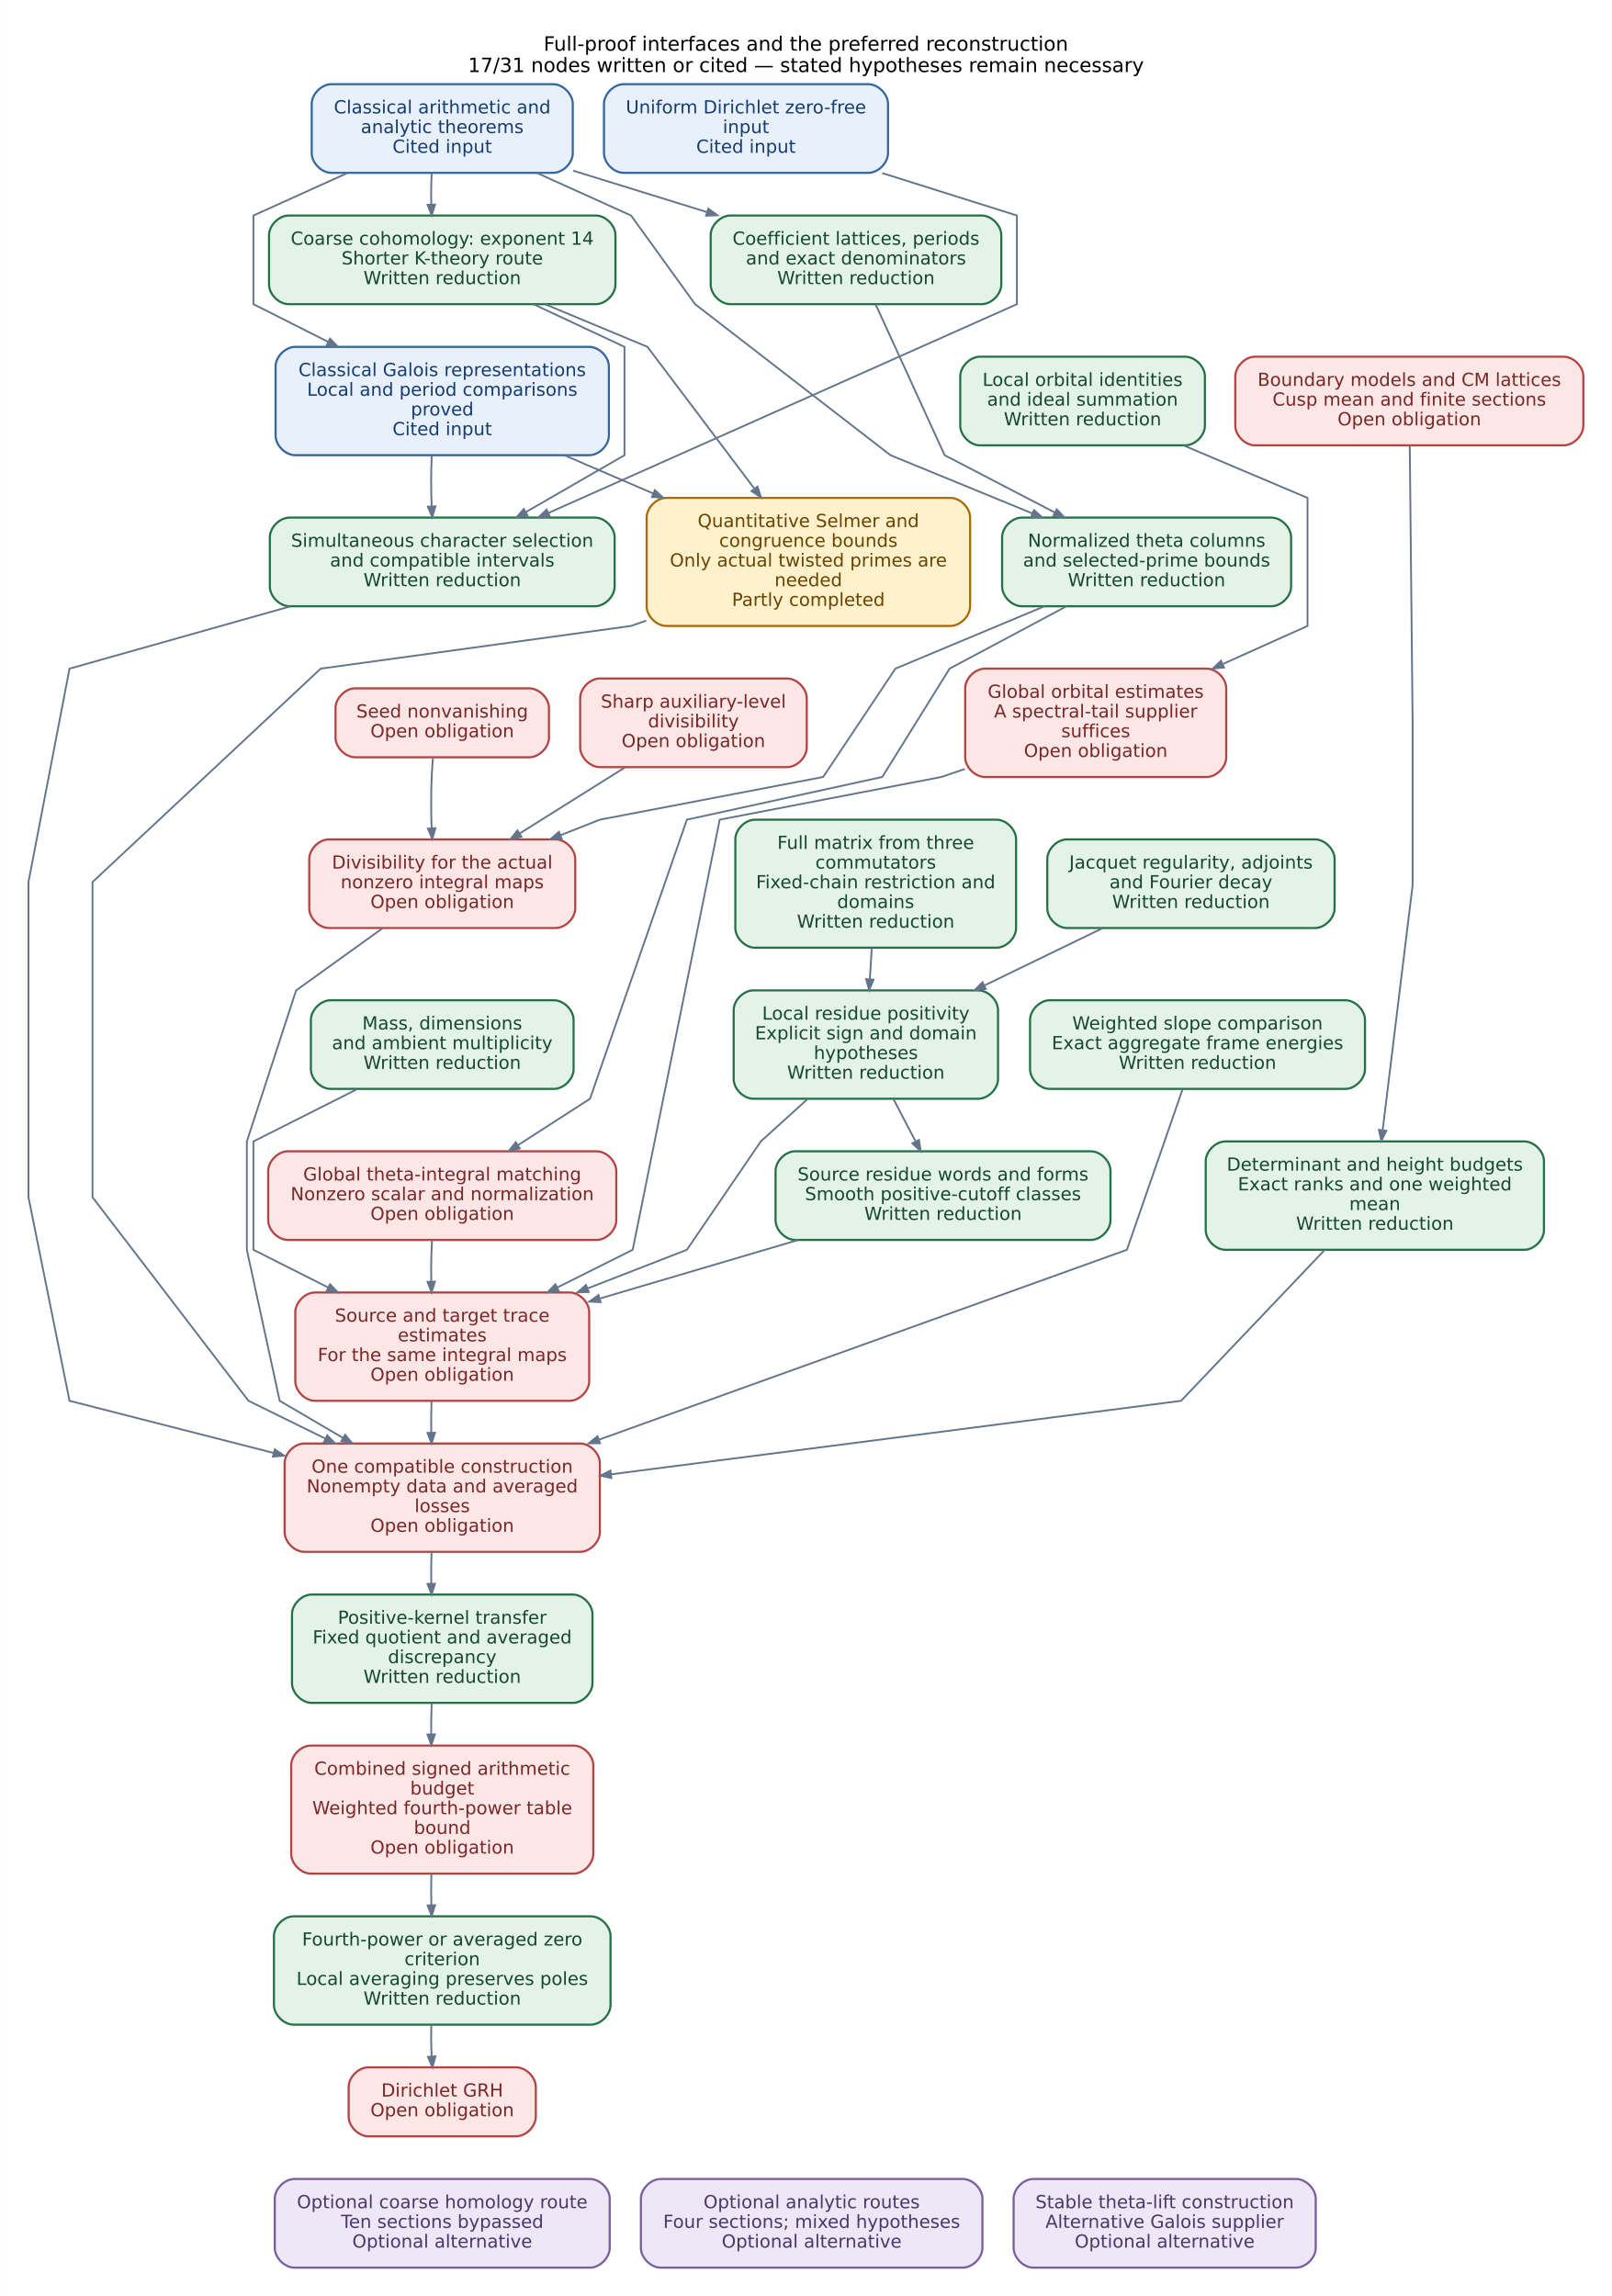
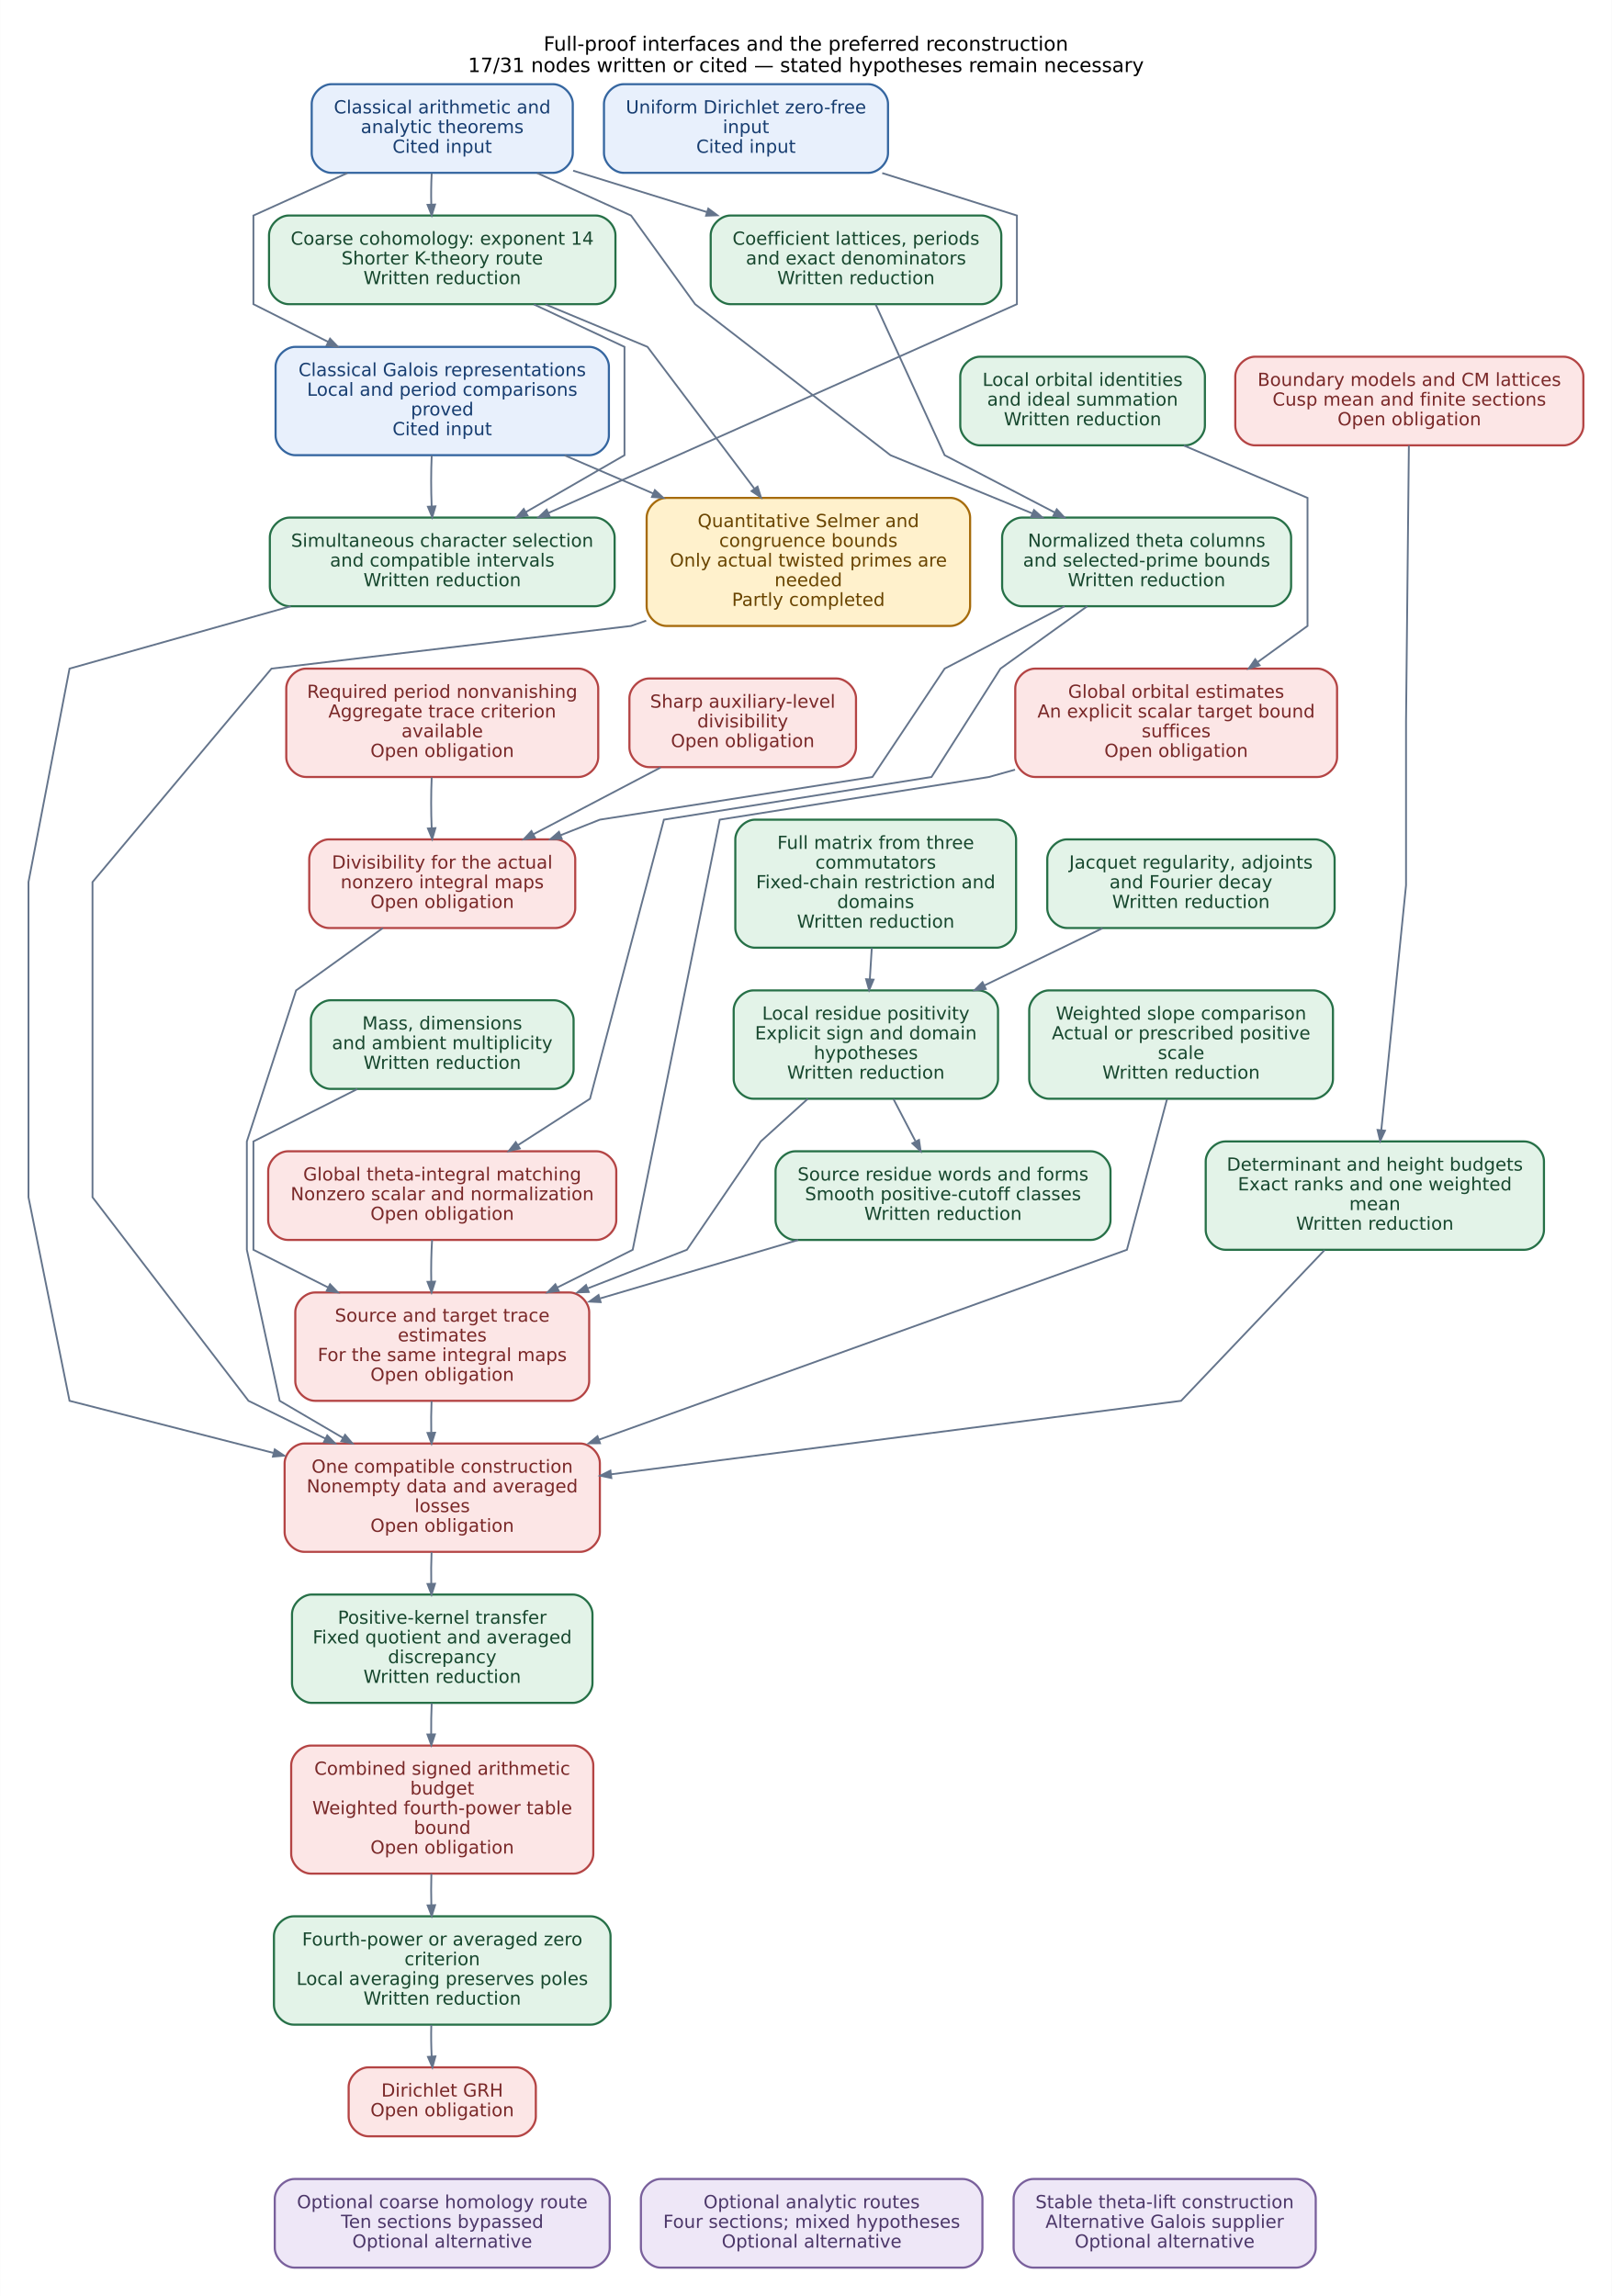
<svg xmlns="http://www.w3.org/2000/svg" width="982pt" height="1399pt" viewBox="0.00 0.00 981.56 1398.56">
  <g id="graph0" class="graph" transform="scale(1 1) rotate(0) translate(17.28 1381.28)">
    <polygon fill="white" stroke="transparent" points="-17.28,17.28 -17.28,-1381.28 964.28,-1381.28 964.28,17.28 -17.28,17.28" />
    <text text-anchor="middle" x="473.5" y="-1350.4" font-family="DejaVu Sans" font-size="12.00">Full-proof interfaces and the preferred reconstruction</text>
    <text text-anchor="middle" x="473.5" y="-1337.4" font-family="DejaVu Sans" font-size="12.00">17/31 nodes written or cited — stated hypotheses remain necessary</text>
    <g id="node1" class="node">
      <path fill="#e8f0fc" stroke="#3566a0" stroke-width="1.3" d="M511.5,-1330C511.5,-1330 362.5,-1330 362.5,-1330 356.5,-1330 350.5,-1324 350.5,-1318 350.5,-1318 350.5,-1288 350.5,-1288 350.5,-1282 356.5,-1276 362.5,-1276 362.5,-1276 511.5,-1276 511.5,-1276 517.5,-1276 523.5,-1282 523.5,-1288 523.5,-1288 523.5,-1318 523.5,-1318 523.5,-1324 517.5,-1330 511.5,-1330" />
      <text text-anchor="middle" x="437" y="-1312.2" font-family="DejaVu Sans" font-size="11.00" fill="#173d70">Uniform Dirichlet zero-free</text>
      <text text-anchor="middle" x="437" y="-1300.2" font-family="DejaVu Sans" font-size="11.00" fill="#173d70">input</text>
      <text text-anchor="middle" x="437" y="-1288.2" font-family="DejaVu Sans" font-size="11.00" fill="#173d70">Cited input</text>
    </g>
    <g id="node3" class="node">
      <path fill="#e3f3e8" stroke="#267047" stroke-width="1.3" d="M345,-1066C345,-1066 159,-1066 159,-1066 153,-1066 147,-1060 147,-1054 147,-1054 147,-1024 147,-1024 147,-1018 153,-1012 159,-1012 159,-1012 345,-1012 345,-1012 351,-1012 357,-1018 357,-1024 357,-1024 357,-1054 357,-1054 357,-1060 351,-1066 345,-1066" />
      <text text-anchor="middle" x="252" y="-1048.2" font-family="DejaVu Sans" font-size="11.00" fill="#17472e">Simultaneous character selection</text>
      <text text-anchor="middle" x="252" y="-1036.2" font-family="DejaVu Sans" font-size="11.00" fill="#17472e">and compatible intervals</text>
      <text text-anchor="middle" x="252" y="-1024.2" font-family="DejaVu Sans" font-size="11.00" fill="#17472e">Written reduction</text>
    </g>
    <g id="edge1" class="edge">
      <path fill="none" stroke="#64748b" stroke-width="1.1" d="M519.98,-1275.85C561.07,-1262.9 602,-1250 602,-1250 602,-1250 602,-1196 602,-1196 602,-1196 417.64,-1113.83 316.52,-1068.76" />
      <polygon fill="#64748b" stroke="#64748b" stroke-width="1.1" points="317.45,-1066.68 310.58,-1066.11 315.59,-1070.84 317.45,-1066.68" />
    </g>
    <g id="node2" class="node">
      <path fill="#e8f0fc" stroke="#3566a0" stroke-width="1.3" d="M319.5,-1330C319.5,-1330 184.5,-1330 184.5,-1330 178.5,-1330 172.5,-1324 172.5,-1318 172.5,-1318 172.5,-1288 172.5,-1288 172.5,-1282 178.5,-1276 184.5,-1276 184.5,-1276 319.5,-1276 319.5,-1276 325.5,-1276 331.5,-1282 331.5,-1288 331.5,-1288 331.5,-1318 331.5,-1318 331.5,-1324 325.5,-1330 319.5,-1330" />
      <text text-anchor="middle" x="252" y="-1312.2" font-family="DejaVu Sans" font-size="11.00" fill="#173d70">Classical arithmetic and</text>
      <text text-anchor="middle" x="252" y="-1300.2" font-family="DejaVu Sans" font-size="11.00" fill="#173d70">analytic theorems</text>
      <text text-anchor="middle" x="252" y="-1288.2" font-family="DejaVu Sans" font-size="11.00" fill="#173d70">Cited input</text>
    </g>
    <g id="node4" class="node">
      <path fill="#e3f3e8" stroke="#267047" stroke-width="1.3" d="M345.5,-1250C345.5,-1250 158.5,-1250 158.5,-1250 152.5,-1250 146.5,-1244 146.5,-1238 146.5,-1238 146.5,-1208 146.5,-1208 146.5,-1202 152.5,-1196 158.5,-1196 158.5,-1196 345.5,-1196 345.5,-1196 351.5,-1196 357.5,-1202 357.5,-1208 357.5,-1208 357.5,-1238 357.5,-1238 357.5,-1244 351.5,-1250 345.5,-1250" />
      <text text-anchor="middle" x="252" y="-1232.2" font-family="DejaVu Sans" font-size="11.00" fill="#17472e">Coarse cohomology: exponent 14</text>
      <text text-anchor="middle" x="252" y="-1220.2" font-family="DejaVu Sans" font-size="11.00" fill="#17472e">Shorter K-theory route</text>
      <text text-anchor="middle" x="252" y="-1208.2" font-family="DejaVu Sans" font-size="11.00" fill="#17472e">Written reduction</text>
    </g>
    <g id="edge2" class="edge">
      <path fill="none" stroke="#64748b" stroke-width="1.1" d="M245.57,-1275.59C245.25,-1269.56 245.17,-1263.07 245.33,-1256.8" />
      <polygon fill="#64748b" stroke="#64748b" stroke-width="1.1" points="247.61,-1256.7 245.59,-1250.12 243.06,-1256.52 247.61,-1256.7" />
    </g>
    <g id="node6" class="node">
      <path fill="#e3f3e8" stroke="#267047" stroke-width="1.3" d="M580.5,-1250C580.5,-1250 427.5,-1250 427.5,-1250 421.5,-1250 415.5,-1244 415.5,-1238 415.5,-1238 415.5,-1208 415.5,-1208 415.5,-1202 421.5,-1196 427.5,-1196 427.5,-1196 580.5,-1196 580.5,-1196 586.5,-1196 592.5,-1202 592.5,-1208 592.5,-1208 592.5,-1238 592.5,-1238 592.5,-1244 586.5,-1250 580.5,-1250" />
      <text text-anchor="middle" x="504" y="-1232.2" font-family="DejaVu Sans" font-size="11.00" fill="#17472e">Coefficient lattices, periods</text>
      <text text-anchor="middle" x="504" y="-1220.2" font-family="DejaVu Sans" font-size="11.00" fill="#17472e">and exact denominators</text>
      <text text-anchor="middle" x="504" y="-1208.2" font-family="DejaVu Sans" font-size="11.00" fill="#17472e">Written reduction</text>
    </g>
    <g id="edge5" class="edge">
      <path fill="none" stroke="#64748b" stroke-width="1.1" d="M331.73,-1277.32C357.63,-1269.3 386.56,-1260.35 413.2,-1252.1" />
      <polygon fill="#64748b" stroke="#64748b" stroke-width="1.1" points="414.03,-1254.23 419.56,-1250.14 412.68,-1249.88 414.03,-1254.23" />
    </g>
    <g id="node7" class="node">
      <path fill="#e3f3e8" stroke="#267047" stroke-width="1.3" d="M757,-1066C757,-1066 605,-1066 605,-1066 599,-1066 593,-1060 593,-1054 593,-1054 593,-1024 593,-1024 593,-1018 599,-1012 605,-1012 605,-1012 757,-1012 757,-1012 763,-1012 769,-1018 769,-1024 769,-1024 769,-1054 769,-1054 769,-1060 763,-1066 757,-1066" />
      <text text-anchor="middle" x="681" y="-1048.2" font-family="DejaVu Sans" font-size="11.00" fill="#17472e">Normalized theta columns</text>
      <text text-anchor="middle" x="681" y="-1036.2" font-family="DejaVu Sans" font-size="11.00" fill="#17472e">and selected-prime bounds</text>
      <text text-anchor="middle" x="681" y="-1024.2" font-family="DejaVu Sans" font-size="11.00" fill="#17472e">Written reduction</text>
    </g>
    <g id="edge6" class="edge">
      <path fill="none" stroke="#64748b" stroke-width="1.1" d="M309.84,-1275.85C338.47,-1262.9 367,-1250 367,-1250 367,-1250 406,-1196 406,-1196 406,-1196 525,-1104 525,-1104 525,-1104 569.84,-1085.6 611.44,-1068.54" />
      <polygon fill="#64748b" stroke="#64748b" stroke-width="1.1" points="612.4,-1070.6 617.55,-1066.03 610.67,-1066.39 612.4,-1070.6" />
    </g>
    <g id="node25" class="node">
      <path fill="#e8f0fc" stroke="#3566a0" stroke-width="1.3" d="M341.5,-1170C341.5,-1170 162.5,-1170 162.5,-1170 156.5,-1170 150.5,-1164 150.5,-1158 150.5,-1158 150.5,-1116 150.5,-1116 150.5,-1110 156.5,-1104 162.5,-1104 162.5,-1104 341.5,-1104 341.5,-1104 347.5,-1104 353.5,-1110 353.5,-1116 353.5,-1116 353.5,-1158 353.5,-1158 353.5,-1164 347.5,-1170 341.5,-1170" />
      <text text-anchor="middle" x="252" y="-1152.2" font-family="DejaVu Sans" font-size="11.00" fill="#173d70">Classical Galois representations</text>
      <text text-anchor="middle" x="252" y="-1140.2" font-family="DejaVu Sans" font-size="11.00" fill="#173d70">Local and period comparisons</text>
      <text text-anchor="middle" x="252" y="-1128.2" font-family="DejaVu Sans" font-size="11.00" fill="#173d70">proved</text>
      <text text-anchor="middle" x="252" y="-1116.2" font-family="DejaVu Sans" font-size="11.00" fill="#173d70">Cited input</text>
    </g>
    <g id="edge34" class="edge">
      <path fill="none" stroke="#64748b" stroke-width="1.1" d="M194.16,-1275.85C165.53,-1262.9 137,-1250 137,-1250 137,-1250 137,-1196 137,-1196 137,-1196 158.3,-1185.26 182.56,-1173.02" />
      <polygon fill="#64748b" stroke="#64748b" stroke-width="1.1" points="183.67,-1175.01 188.45,-1170.05 181.62,-1170.95 183.67,-1175.01" />
    </g>
    <g id="node5" class="node">
      <path fill="#fff1cc" stroke="#a66b0b" stroke-width="1.3" d="M561.5,-1078C561.5,-1078 388.5,-1078 388.5,-1078 382.5,-1078 376.5,-1072 376.5,-1066 376.5,-1066 376.5,-1012 376.5,-1012 376.5,-1006 382.5,-1000 388.5,-1000 388.5,-1000 561.5,-1000 561.5,-1000 567.5,-1000 573.5,-1006 573.5,-1012 573.5,-1012 573.5,-1066 573.5,-1066 573.5,-1072 567.5,-1078 561.5,-1078" />
      <text text-anchor="middle" x="475" y="-1060.2" font-family="DejaVu Sans" font-size="11.00" fill="#694400">Quantitative Selmer and</text>
      <text text-anchor="middle" x="475" y="-1048.2" font-family="DejaVu Sans" font-size="11.00" fill="#694400">congruence bounds</text>
      <text text-anchor="middle" x="475" y="-1036.2" font-family="DejaVu Sans" font-size="11.00" fill="#694400">Only actual twisted primes are</text>
      <text text-anchor="middle" x="475" y="-1024.2" font-family="DejaVu Sans" font-size="11.00" fill="#694400">needed</text>
      <text text-anchor="middle" x="475" y="-1012.2" font-family="DejaVu Sans" font-size="11.00" fill="#694400">Partly completed</text>
    </g>
    <g id="node8" class="node">
-       <path fill="#fce6e6" stroke="#b44444" stroke-width="1.3" d="M305,-962C305,-962 199,-962 199,-962 193,-962 187,-956 187,-950 187,-950 187,-932 187,-932 187,-926 193,-920 199,-920 199,-920 305,-920 305,-920 311,-920 317,-926 317,-932 317,-932 317,-950 317,-950 317,-956 311,-962 305,-962" />
-       <text text-anchor="middle" x="252" y="-944.2" font-family="DejaVu Sans" font-size="11.00" fill="#792828">Seed nonvanishing</text>
-       <text text-anchor="middle" x="252" y="-932.2" font-family="DejaVu Sans" font-size="11.00" fill="#792828">Open obligation</text>
+       <path fill="#fce6e6" stroke="#b44444" stroke-width="1.3" d="M335,-974C335,-974 169,-974 169,-974 163,-974 157,-968 157,-962 157,-962 157,-920 157,-920 157,-914 163,-908 169,-908 169,-908 335,-908 335,-908 341,-908 347,-914 347,-920 347,-920 347,-962 347,-962 347,-968 341,-974 335,-974" />
+       <text text-anchor="middle" x="252" y="-956.2" font-family="DejaVu Sans" font-size="11.00" fill="#792828">Required period nonvanishing</text>
+       <text text-anchor="middle" x="252" y="-944.2" font-family="DejaVu Sans" font-size="11.00" fill="#792828">Aggregate trace criterion</text>
+       <text text-anchor="middle" x="252" y="-932.2" font-family="DejaVu Sans" font-size="11.00" fill="#792828">available</text>
+       <text text-anchor="middle" x="252" y="-920.2" font-family="DejaVu Sans" font-size="11.00" fill="#792828">Open obligation</text>
    </g>
    <g id="node19" class="node">
      <path fill="#fce6e6" stroke="#b44444" stroke-width="1.3" d="M336,-502C336,-502 168,-502 168,-502 162,-502 156,-496 156,-490 156,-490 156,-448 156,-448 156,-442 162,-436 168,-436 168,-436 336,-436 336,-436 342,-436 348,-442 348,-448 348,-448 348,-490 348,-490 348,-496 342,-502 336,-502" />
      <text text-anchor="middle" x="252" y="-484.2" font-family="DejaVu Sans" font-size="11.00" fill="#792828">One compatible construction</text>
      <text text-anchor="middle" x="252" y="-472.2" font-family="DejaVu Sans" font-size="11.00" fill="#792828">Nonempty data and averaged</text>
      <text text-anchor="middle" x="252" y="-460.2" font-family="DejaVu Sans" font-size="11.00" fill="#792828">losses</text>
      <text text-anchor="middle" x="252" y="-448.2" font-family="DejaVu Sans" font-size="11.00" fill="#792828">Open obligation</text>
    </g>
    <g id="edge17" class="edge">
      <path fill="none" stroke="#64748b" stroke-width="1.1" d="M159.67,-1011.97C96.82,-994.25 25,-974 25,-974 25,-974 0,-844 0,-844 0,-844 0,-844 0,-652 0,-652 25,-528 25,-528 25,-528 89.11,-511.62 149.18,-496.27" />
      <polygon fill="#64748b" stroke="#64748b" stroke-width="1.1" points="150,-498.41 155.73,-494.6 148.87,-494 150,-498.41" />
    </g>
    <g id="edge3" class="edge">
      <path fill="none" stroke="#64748b" stroke-width="1.1" d="M307.83,-1195.85C335.47,-1182.9 363,-1170 363,-1170 363,-1170 363,-1104 363,-1104 363,-1104 332.13,-1086.2 302.95,-1069.38" />
      <polygon fill="#64748b" stroke="#64748b" stroke-width="1.1" points="303.92,-1067.31 297.15,-1066.03 301.64,-1071.25 303.92,-1067.31" />
    </g>
    <g id="edge4" class="edge">
      <path fill="none" stroke="#64748b" stroke-width="1.1" d="M314.87,-1195.85C345.99,-1182.9 377,-1170 377,-1170 377,-1170 413.54,-1121.53 441.99,-1083.79" />
      <polygon fill="#64748b" stroke="#64748b" stroke-width="1.1" points="444.03,-1084.86 446.13,-1078.3 440.4,-1082.12 444.03,-1084.86" />
    </g>
    <g id="edge18" class="edge">
-       <path fill="none" stroke="#64748b" stroke-width="1.1" d="M376.21,-1003.24C370.49,-1001.23 367,-1000 367,-1000 367,-1000 178,-974 178,-974 178,-974 39,-844 39,-844 39,-844 39,-844 39,-652 39,-652 134,-528 134,-528 134,-528 155.85,-517.26 180.75,-505.02" />
+       <path fill="none" stroke="#64748b" stroke-width="1.1" d="M376.21,-1003.24C370.49,-1001.23 367,-1000 367,-1000 367,-1000 148,-974 148,-974 148,-974 39,-844 39,-844 39,-844 39,-844 39,-652 39,-652 134,-528 134,-528 134,-528 155.85,-517.26 180.75,-505.02" />
      <polygon fill="#64748b" stroke="#64748b" stroke-width="1.1" points="181.96,-506.96 186.79,-502.05 179.95,-502.88 181.96,-506.96" />
    </g>
    <g id="edge7" class="edge">
      <path fill="none" stroke="#64748b" stroke-width="1.1" d="M515.98,-1195.81C531.89,-1161.05 558,-1104 558,-1104 558,-1104 592.49,-1086.05 624.94,-1069.17" />
      <polygon fill="#64748b" stroke="#64748b" stroke-width="1.1" points="626.26,-1071.05 630.97,-1066.03 624.15,-1067.01 626.26,-1071.05" />
    </g>
    <g id="node10" class="node">
      <path fill="#fce6e6" stroke="#b44444" stroke-width="1.3" d="M321,-870C321,-870 183,-870 183,-870 177,-870 171,-864 171,-858 171,-858 171,-828 171,-828 171,-822 177,-816 183,-816 183,-816 321,-816 321,-816 327,-816 333,-822 333,-828 333,-828 333,-858 333,-858 333,-864 327,-870 321,-870" />
      <text text-anchor="middle" x="252" y="-852.2" font-family="DejaVu Sans" font-size="11.00" fill="#792828">Divisibility for the actual</text>
      <text text-anchor="middle" x="252" y="-840.2" font-family="DejaVu Sans" font-size="11.00" fill="#792828">nonzero integral maps</text>
      <text text-anchor="middle" x="252" y="-828.2" font-family="DejaVu Sans" font-size="11.00" fill="#792828">Open obligation</text>
    </g>
    <g id="edge8" class="edge">
-       <path fill="none" stroke="#64748b" stroke-width="1.1" d="M618.77,-1011.97C576.41,-994.25 528,-974 528,-974 528,-974 484,-908 484,-908 484,-908 348,-882 348,-882 348,-882 337.77,-877.95 323.99,-872.5" />
+       <path fill="none" stroke="#64748b" stroke-width="1.1" d="M630.97,-1011.97C596.92,-994.25 558,-974 558,-974 558,-974 514,-908 514,-908 514,-908 348,-882 348,-882 348,-882 337.77,-877.95 323.99,-872.5" />
      <polygon fill="#64748b" stroke="#64748b" stroke-width="1.1" points="324.77,-870.36 317.89,-870.08 323.09,-874.59 324.77,-870.36" />
    </g>
    <g id="node27" class="node">
      <path fill="#fce6e6" stroke="#b44444" stroke-width="1.3" d="M346,-680C346,-680 158,-680 158,-680 152,-680 146,-674 146,-668 146,-668 146,-638 146,-638 146,-632 152,-626 158,-626 158,-626 346,-626 346,-626 352,-626 358,-632 358,-638 358,-638 358,-668 358,-668 358,-674 352,-680 346,-680" />
      <text text-anchor="middle" x="252" y="-662.2" font-family="DejaVu Sans" font-size="11.00" fill="#792828">Global theta-integral matching</text>
      <text text-anchor="middle" x="252" y="-650.2" font-family="DejaVu Sans" font-size="11.00" fill="#792828">Nonzero scalar and normalization</text>
      <text text-anchor="middle" x="252" y="-638.2" font-family="DejaVu Sans" font-size="11.00" fill="#792828">Open obligation</text>
    </g>
    <g id="edge26" class="edge">
-       <path fill="none" stroke="#64748b" stroke-width="1.1" d="M632.19,-1011.97C598.97,-994.25 561,-974 561,-974 561,-974 520,-908 520,-908 520,-908 401,-882 401,-882 401,-882 342,-712 342,-712 342,-712 320.25,-697.99 298.14,-683.74" />
+       <path fill="none" stroke="#64748b" stroke-width="1.1" d="M644.8,-1011.97C620.16,-994.25 592,-974 592,-974 592,-974 550,-908 550,-908 550,-908 387,-882 387,-882 387,-882 342,-712 342,-712 342,-712 320.25,-697.99 298.14,-683.74" />
      <polygon fill="#64748b" stroke="#64748b" stroke-width="1.1" points="299.22,-681.72 292.52,-680.12 296.76,-685.55 299.22,-681.72" />
    </g>
    <g id="node9" class="node">
-       <path fill="#fce6e6" stroke="#b44444" stroke-width="1.3" d="M462,-968C462,-968 348,-968 348,-968 342,-968 336,-962 336,-956 336,-956 336,-926 336,-926 336,-920 342,-914 348,-914 348,-914 462,-914 462,-914 468,-914 474,-920 474,-926 474,-926 474,-956 474,-956 474,-962 468,-968 462,-968" />
-       <text text-anchor="middle" x="405" y="-950.2" font-family="DejaVu Sans" font-size="11.00" fill="#792828">Sharp auxiliary-level</text>
-       <text text-anchor="middle" x="405" y="-938.2" font-family="DejaVu Sans" font-size="11.00" fill="#792828">divisibility</text>
-       <text text-anchor="middle" x="405" y="-926.2" font-family="DejaVu Sans" font-size="11.00" fill="#792828">Open obligation</text>
+       <path fill="#fce6e6" stroke="#b44444" stroke-width="1.3" d="M492,-968C492,-968 378,-968 378,-968 372,-968 366,-962 366,-956 366,-956 366,-926 366,-926 366,-920 372,-914 378,-914 378,-914 492,-914 492,-914 498,-914 504,-920 504,-926 504,-926 504,-956 504,-956 504,-962 498,-968 492,-968" />
+       <text text-anchor="middle" x="435" y="-950.2" font-family="DejaVu Sans" font-size="11.00" fill="#792828">Sharp auxiliary-level</text>
+       <text text-anchor="middle" x="435" y="-938.2" font-family="DejaVu Sans" font-size="11.00" fill="#792828">divisibility</text>
+       <text text-anchor="middle" x="435" y="-926.2" font-family="DejaVu Sans" font-size="11.00" fill="#792828">Open obligation</text>
    </g>
    <g id="edge9" class="edge">
-       <path fill="none" stroke="#64748b" stroke-width="1.1" d="M246.36,-919.64C245.23,-907.25 244.96,-891.13 245.55,-876.95" />
-       <polygon fill="#64748b" stroke="#64748b" stroke-width="1.1" points="247.84,-876.79 245.91,-870.18 243.3,-876.55 247.84,-876.79" />
+       <path fill="none" stroke="#64748b" stroke-width="1.1" d="M245.58,-907.77C245.15,-897.85 245.14,-886.93 245.55,-876.97" />
+       <polygon fill="#64748b" stroke="#64748b" stroke-width="1.1" points="247.84,-876.86 245.91,-870.25 243.29,-876.62 247.84,-876.86" />
    </g>
    <g id="edge10" class="edge">
-       <path fill="none" stroke="#64748b" stroke-width="1.1" d="M363.19,-913.77C343.38,-901.34 319.62,-886.43 299.17,-873.6" />
-       <polygon fill="#64748b" stroke="#64748b" stroke-width="1.1" points="300.21,-871.56 293.49,-870.03 297.79,-875.42 300.21,-871.56" />
+       <path fill="none" stroke="#64748b" stroke-width="1.1" d="M384.99,-913.77C360.99,-901.18 332.15,-886.05 307.48,-873.1" />
+       <polygon fill="#64748b" stroke="#64748b" stroke-width="1.1" points="308.44,-871.04 301.63,-870.03 306.33,-875.07 308.44,-871.04" />
    </g>
    <g id="node12" class="node">
-       <path fill="#fce6e6" stroke="#b44444" stroke-width="1.3" d="M717.5,-974C717.5,-974 582.5,-974 582.5,-974 576.5,-974 570.5,-968 570.5,-962 570.5,-962 570.5,-920 570.5,-920 570.5,-914 576.5,-908 582.5,-908 582.5,-908 717.5,-908 717.5,-908 723.5,-908 729.5,-914 729.5,-920 729.5,-920 729.5,-962 729.5,-962 729.5,-968 723.5,-974 717.5,-974" />
-       <text text-anchor="middle" x="650" y="-956.2" font-family="DejaVu Sans" font-size="11.00" fill="#792828">Global orbital estimates</text>
-       <text text-anchor="middle" x="650" y="-944.2" font-family="DejaVu Sans" font-size="11.00" fill="#792828">A spectral-tail supplier</text>
-       <text text-anchor="middle" x="650" y="-932.2" font-family="DejaVu Sans" font-size="11.00" fill="#792828">suffices</text>
-       <text text-anchor="middle" x="650" y="-920.2" font-family="DejaVu Sans" font-size="11.00" fill="#792828">Open obligation</text>
+       <path fill="#fce6e6" stroke="#b44444" stroke-width="1.3" d="M785,-974C785,-974 613,-974 613,-974 607,-974 601,-968 601,-962 601,-962 601,-920 601,-920 601,-914 607,-908 613,-908 613,-908 785,-908 785,-908 791,-908 797,-914 797,-920 797,-920 797,-962 797,-962 797,-968 791,-974 785,-974" />
+       <text text-anchor="middle" x="699" y="-956.2" font-family="DejaVu Sans" font-size="11.00" fill="#792828">Global orbital estimates</text>
+       <text text-anchor="middle" x="699" y="-944.2" font-family="DejaVu Sans" font-size="11.00" fill="#792828">An explicit scalar target bound</text>
+       <text text-anchor="middle" x="699" y="-932.2" font-family="DejaVu Sans" font-size="11.00" fill="#792828">suffices</text>
+       <text text-anchor="middle" x="699" y="-920.2" font-family="DejaVu Sans" font-size="11.00" fill="#792828">Open obligation</text>
    </g>
    <g id="node13" class="node">
      <path fill="#e3f3e8" stroke="#267047" stroke-width="1.3" d="M320,-772C320,-772 184,-772 184,-772 178,-772 172,-766 172,-760 172,-760 172,-730 172,-730 172,-724 178,-718 184,-718 184,-718 320,-718 320,-718 326,-718 332,-724 332,-730 332,-730 332,-760 332,-760 332,-766 326,-772 320,-772" />
      <text text-anchor="middle" x="252" y="-754.2" font-family="DejaVu Sans" font-size="11.00" fill="#17472e">Mass, dimensions</text>
      <text text-anchor="middle" x="252" y="-742.2" font-family="DejaVu Sans" font-size="11.00" fill="#17472e">and ambient multiplicity</text>
      <text text-anchor="middle" x="252" y="-730.2" font-family="DejaVu Sans" font-size="11.00" fill="#17472e">Written reduction</text>
    </g>
    <g id="node14" class="node">
      <path fill="#e3f3e8" stroke="#267047" stroke-width="1.3" d="M589.5,-882C589.5,-882 442.5,-882 442.5,-882 436.5,-882 430.5,-876 430.5,-870 430.5,-870 430.5,-816 430.5,-816 430.5,-810 436.5,-804 442.5,-804 442.5,-804 589.5,-804 589.5,-804 595.5,-804 601.5,-810 601.5,-816 601.5,-816 601.5,-870 601.5,-870 601.5,-876 595.5,-882 589.5,-882" />
      <text text-anchor="middle" x="516" y="-864.2" font-family="DejaVu Sans" font-size="11.00" fill="#17472e">Full matrix from three</text>
      <text text-anchor="middle" x="516" y="-852.2" font-family="DejaVu Sans" font-size="11.00" fill="#17472e">commutators</text>
      <text text-anchor="middle" x="516" y="-840.2" font-family="DejaVu Sans" font-size="11.00" fill="#17472e">Fixed-chain restriction and</text>
      <text text-anchor="middle" x="516" y="-828.2" font-family="DejaVu Sans" font-size="11.00" fill="#17472e">domains</text>
      <text text-anchor="middle" x="516" y="-816.2" font-family="DejaVu Sans" font-size="11.00" fill="#17472e">Written reduction</text>
    </g>
    <g id="edge19" class="edge">
      <path fill="none" stroke="#64748b" stroke-width="1.1" d="M215.8,-815.97C191.16,-798.25 163,-778 163,-778 163,-778 133,-686 133,-686 133,-686 133,-620 133,-620 133,-620 153,-528 153,-528 153,-528 170.87,-517.53 191.43,-505.48" />
      <polygon fill="#64748b" stroke="#64748b" stroke-width="1.1" points="192.83,-507.3 197.29,-502.05 190.53,-503.38 192.83,-507.3" />
    </g>
    <g id="node11" class="node">
      <path fill="#e3f3e8" stroke="#267047" stroke-width="1.3" d="M704.5,-1164C704.5,-1164 579.5,-1164 579.5,-1164 573.5,-1164 567.5,-1158 567.5,-1152 567.5,-1152 567.5,-1122 567.5,-1122 567.5,-1116 573.5,-1110 579.5,-1110 579.5,-1110 704.5,-1110 704.5,-1110 710.5,-1110 716.5,-1116 716.5,-1122 716.5,-1122 716.5,-1152 716.5,-1152 716.5,-1158 710.5,-1164 704.5,-1164" />
      <text text-anchor="middle" x="642" y="-1146.2" font-family="DejaVu Sans" font-size="11.00" fill="#17472e">Local orbital identities</text>
      <text text-anchor="middle" x="642" y="-1134.2" font-family="DejaVu Sans" font-size="11.00" fill="#17472e">and ideal summation</text>
      <text text-anchor="middle" x="642" y="-1122.2" font-family="DejaVu Sans" font-size="11.00" fill="#17472e">Written reduction</text>
    </g>
    <g id="edge11" class="edge">
-       <path fill="none" stroke="#64748b" stroke-width="1.1" d="M703.69,-1109.88C740.05,-1094.49 779,-1078 779,-1078 779,-1078 779,-1000 779,-1000 779,-1000 754.91,-989.17 727.55,-976.87" />
-       <polygon fill="#64748b" stroke="#64748b" stroke-width="1.1" points="728.15,-974.64 721.29,-974.05 726.29,-978.79 728.15,-974.64" />
+       <path fill="none" stroke="#64748b" stroke-width="1.1" d="M703.69,-1109.88C740.05,-1094.49 779,-1078 779,-1078 779,-1078 779,-1000 779,-1000 779,-1000 765.05,-989.88 748.79,-978.1" />
+       <polygon fill="#64748b" stroke="#64748b" stroke-width="1.1" points="749.81,-976.03 743.21,-974.05 747.14,-979.71 749.81,-976.03" />
    </g>
    <g id="node28" class="node">
      <path fill="#fce6e6" stroke="#b44444" stroke-width="1.3" d="M935,-1164C935,-1164 747,-1164 747,-1164 741,-1164 735,-1158 735,-1152 735,-1152 735,-1122 735,-1122 735,-1116 741,-1110 747,-1110 747,-1110 935,-1110 935,-1110 941,-1110 947,-1116 947,-1122 947,-1122 947,-1152 947,-1152 947,-1158 941,-1164 935,-1164" />
      <text text-anchor="middle" x="841" y="-1146.2" font-family="DejaVu Sans" font-size="11.00" fill="#792828">Boundary models and CM lattices</text>
      <text text-anchor="middle" x="841" y="-1134.2" font-family="DejaVu Sans" font-size="11.00" fill="#792828">Cusp mean and finite sections</text>
      <text text-anchor="middle" x="841" y="-1122.2" font-family="DejaVu Sans" font-size="11.00" fill="#792828">Open obligation</text>
    </g>
    <g id="node17" class="node">
      <path fill="#fce6e6" stroke="#b44444" stroke-width="1.3" d="M329.5,-594C329.5,-594 174.5,-594 174.5,-594 168.5,-594 162.5,-588 162.5,-582 162.5,-582 162.5,-540 162.5,-540 162.5,-534 168.5,-528 174.5,-528 174.5,-528 329.5,-528 329.5,-528 335.5,-528 341.5,-534 341.5,-540 341.5,-540 341.5,-582 341.5,-582 341.5,-588 335.5,-594 329.5,-594" />
      <text text-anchor="middle" x="252" y="-576.2" font-family="DejaVu Sans" font-size="11.00" fill="#792828">Source and target trace</text>
      <text text-anchor="middle" x="252" y="-564.2" font-family="DejaVu Sans" font-size="11.00" fill="#792828">estimates</text>
      <text text-anchor="middle" x="252" y="-552.2" font-family="DejaVu Sans" font-size="11.00" fill="#792828">For the same integral maps</text>
      <text text-anchor="middle" x="252" y="-540.2" font-family="DejaVu Sans" font-size="11.00" fill="#792828">Open obligation</text>
    </g>
    <g id="edge12" class="edge">
-       <path fill="none" stroke="#64748b" stroke-width="1.1" d="M570.28,-912.86C561.69,-909.94 556,-908 556,-908 556,-908 421,-882 421,-882 421,-882 368,-620 368,-620 368,-620 346.52,-609.26 322.04,-597.02" />
+       <path fill="none" stroke="#64748b" stroke-width="1.1" d="M600.85,-912.45C591.26,-909.76 585,-908 585,-908 585,-908 421,-882 421,-882 421,-882 368,-620 368,-620 368,-620 346.52,-609.26 322.04,-597.02" />
      <polygon fill="#64748b" stroke="#64748b" stroke-width="1.1" points="322.94,-594.93 316.11,-594.05 320.9,-599 322.94,-594.93" />
    </g>
    <g id="node16" class="node">
      <path fill="#e3f3e8" stroke="#267047" stroke-width="1.3" d="M578.5,-778C578.5,-778 441.5,-778 441.5,-778 435.5,-778 429.5,-772 429.5,-766 429.5,-766 429.5,-724 429.5,-724 429.5,-718 435.5,-712 441.5,-712 441.5,-712 578.5,-712 578.5,-712 584.5,-712 590.5,-718 590.5,-724 590.5,-724 590.5,-766 590.5,-766 590.5,-772 584.5,-778 578.5,-778" />
      <text text-anchor="middle" x="510" y="-760.2" font-family="DejaVu Sans" font-size="11.00" fill="#17472e">Local residue positivity</text>
      <text text-anchor="middle" x="510" y="-748.2" font-family="DejaVu Sans" font-size="11.00" fill="#17472e">Explicit sign and domain</text>
      <text text-anchor="middle" x="510" y="-736.2" font-family="DejaVu Sans" font-size="11.00" fill="#17472e">hypotheses</text>
      <text text-anchor="middle" x="510" y="-724.2" font-family="DejaVu Sans" font-size="11.00" fill="#17472e">Written reduction</text>
    </g>
    <g id="edge13" class="edge">
      <path fill="none" stroke="#64748b" stroke-width="1.1" d="M200.22,-717.88C169.7,-702.49 137,-686 137,-686 137,-686 137,-620 137,-620 137,-620 158.3,-609.26 182.56,-597.02" />
      <polygon fill="#64748b" stroke="#64748b" stroke-width="1.1" points="183.67,-599.01 188.45,-594.05 181.62,-594.95 183.67,-599.01" />
    </g>
    <g id="node15" class="node">
      <path fill="#e3f3e8" stroke="#267047" stroke-width="1.3" d="M783.5,-870C783.5,-870 632.5,-870 632.5,-870 626.5,-870 620.5,-864 620.5,-858 620.5,-858 620.5,-828 620.5,-828 620.5,-822 626.5,-816 632.5,-816 632.5,-816 783.5,-816 783.5,-816 789.5,-816 795.5,-822 795.5,-828 795.5,-828 795.5,-858 795.5,-858 795.5,-864 789.5,-870 783.5,-870" />
      <text text-anchor="middle" x="708" y="-852.2" font-family="DejaVu Sans" font-size="11.00" fill="#17472e">Jacquet regularity, adjoints</text>
      <text text-anchor="middle" x="708" y="-840.2" font-family="DejaVu Sans" font-size="11.00" fill="#17472e">and Fourier decay</text>
      <text text-anchor="middle" x="708" y="-828.2" font-family="DejaVu Sans" font-size="11.00" fill="#17472e">Written reduction</text>
    </g>
    <g id="edge14" class="edge">
      <path fill="none" stroke="#64748b" stroke-width="1.1" d="M513.61,-803.78C513.22,-797.56 512.82,-791.11 512.43,-784.88" />
      <polygon fill="#64748b" stroke="#64748b" stroke-width="1.1" points="514.69,-784.56 512.01,-778.21 510.15,-784.84 514.69,-784.56" />
    </g>
    <g id="edge15" class="edge">
      <path fill="none" stroke="#64748b" stroke-width="1.1" d="M654.16,-815.89C631.99,-805.15 605.97,-792.53 582.19,-781" />
      <polygon fill="#64748b" stroke="#64748b" stroke-width="1.1" points="583.04,-778.88 576.2,-778.1 581.05,-782.98 583.04,-778.88" />
    </g>
    <g id="edge16" class="edge">
      <path fill="none" stroke="#64748b" stroke-width="1.1" d="M474.63,-711.95C459.83,-698.53 446,-686 446,-686 446,-686 401,-620 401,-620 401,-620 372.7,-608.98 340.77,-596.56" />
      <polygon fill="#64748b" stroke="#64748b" stroke-width="1.1" points="341.23,-594.29 334.34,-594.05 339.58,-598.53 341.23,-594.29" />
    </g>
    <g id="node18" class="node">
-       <path fill="#e3f3e8" stroke="#267047" stroke-width="1.3" d="M802,-772C802,-772 622,-772 622,-772 616,-772 610,-766 610,-760 610,-760 610,-730 610,-730 610,-724 616,-718 622,-718 622,-718 802,-718 802,-718 808,-718 814,-724 814,-730 814,-730 814,-760 814,-760 814,-766 808,-772 802,-772" />
-       <text text-anchor="middle" x="712" y="-754.2" font-family="DejaVu Sans" font-size="11.00" fill="#17472e">Weighted slope comparison</text>
-       <text text-anchor="middle" x="712" y="-742.2" font-family="DejaVu Sans" font-size="11.00" fill="#17472e">Exact aggregate frame energies</text>
-       <text text-anchor="middle" x="712" y="-730.2" font-family="DejaVu Sans" font-size="11.00" fill="#17472e">Written reduction</text>
+       <path fill="#e3f3e8" stroke="#267047" stroke-width="1.3" d="M782.5,-778C782.5,-778 621.5,-778 621.5,-778 615.5,-778 609.5,-772 609.5,-766 609.5,-766 609.5,-724 609.5,-724 609.5,-718 615.5,-712 621.5,-712 621.5,-712 782.5,-712 782.5,-712 788.5,-712 794.5,-718 794.5,-724 794.5,-724 794.5,-766 794.5,-766 794.5,-772 788.5,-778 782.5,-778" />
+       <text text-anchor="middle" x="702" y="-760.2" font-family="DejaVu Sans" font-size="11.00" fill="#17472e">Weighted slope comparison</text>
+       <text text-anchor="middle" x="702" y="-748.2" font-family="DejaVu Sans" font-size="11.00" fill="#17472e">Actual or prescribed positive</text>
+       <text text-anchor="middle" x="702" y="-736.2" font-family="DejaVu Sans" font-size="11.00" fill="#17472e">scale</text>
+       <text text-anchor="middle" x="702" y="-724.2" font-family="DejaVu Sans" font-size="11.00" fill="#17472e">Written reduction</text>
    </g>
    <g id="node29" class="node">
      <path fill="#e3f3e8" stroke="#267047" stroke-width="1.3" d="M647,-680C647,-680 467,-680 467,-680 461,-680 455,-674 455,-668 455,-668 455,-638 455,-638 455,-632 461,-626 467,-626 467,-626 647,-626 647,-626 653,-626 659,-632 659,-638 659,-638 659,-668 659,-668 659,-674 653,-680 647,-680" />
      <text text-anchor="middle" x="557" y="-662.2" font-family="DejaVu Sans" font-size="11.00" fill="#17472e">Source residue words and forms</text>
      <text text-anchor="middle" x="557" y="-650.2" font-family="DejaVu Sans" font-size="11.00" fill="#17472e">Smooth positive-cutoff classes</text>
      <text text-anchor="middle" x="557" y="-638.2" font-family="DejaVu Sans" font-size="11.00" fill="#17472e">Written reduction</text>
    </g>
    <g id="edge28" class="edge">
      <path fill="none" stroke="#64748b" stroke-width="1.1" d="M526.84,-711.76C531.16,-703.48 535.81,-694.57 540.14,-686.29" />
      <polygon fill="#64748b" stroke="#64748b" stroke-width="1.1" points="542.38,-686.92 543.37,-680.1 538.34,-684.81 542.38,-686.92" />
    </g>
    <g id="edge20" class="edge">
      <path fill="none" stroke="#64748b" stroke-width="1.1" d="M245.5,-527.76C245.25,-521.61 245.19,-515.12 245.31,-508.79" />
      <polygon fill="#64748b" stroke="#64748b" stroke-width="1.1" points="247.59,-508.58 245.51,-502.01 243.04,-508.44 247.59,-508.58" />
    </g>
    <g id="edge21" class="edge">
-       <path fill="none" stroke="#64748b" stroke-width="1.1" d="M702.88,-717.7C690.26,-681.3 669,-620 669,-620 669,-620 470.46,-548.58 347.37,-504.31" />
+       <path fill="none" stroke="#64748b" stroke-width="1.1" d="M693.42,-711.74C683.64,-675 669,-620 669,-620 669,-620 470.46,-548.58 347.37,-504.31" />
      <polygon fill="#64748b" stroke="#64748b" stroke-width="1.1" points="348.09,-502.15 341.2,-502.09 346.55,-506.43 348.09,-502.15" />
    </g>
    <g id="node31" class="node">
      <path fill="#e3f3e8" stroke="#267047" stroke-width="1.3" d="M331.5,-410C331.5,-410 172.5,-410 172.5,-410 166.5,-410 160.5,-404 160.5,-398 160.5,-398 160.5,-356 160.5,-356 160.5,-350 166.5,-344 172.5,-344 172.5,-344 331.5,-344 331.5,-344 337.5,-344 343.5,-350 343.5,-356 343.5,-356 343.5,-398 343.5,-398 343.5,-404 337.5,-410 331.5,-410" />
      <text text-anchor="middle" x="252" y="-392.2" font-family="DejaVu Sans" font-size="11.00" fill="#17472e">Positive-kernel transfer</text>
      <text text-anchor="middle" x="252" y="-380.2" font-family="DejaVu Sans" font-size="11.00" fill="#17472e">Fixed quotient and averaged</text>
      <text text-anchor="middle" x="252" y="-368.2" font-family="DejaVu Sans" font-size="11.00" fill="#17472e">discrepancy</text>
      <text text-anchor="middle" x="252" y="-356.2" font-family="DejaVu Sans" font-size="11.00" fill="#17472e">Written reduction</text>
    </g>
    <g id="edge32" class="edge">
      <path fill="none" stroke="#64748b" stroke-width="1.1" d="M245.5,-435.76C245.25,-429.61 245.19,-423.12 245.31,-416.79" />
      <polygon fill="#64748b" stroke="#64748b" stroke-width="1.1" points="247.59,-416.58 245.51,-410.01 243.04,-416.44 247.59,-416.58" />
    </g>
    <g id="node20" class="node">
      <path fill="#fce6e6" stroke="#b44444" stroke-width="1.3" d="M332,-318C332,-318 172,-318 172,-318 166,-318 160,-312 160,-306 160,-306 160,-252 160,-252 160,-246 166,-240 172,-240 172,-240 332,-240 332,-240 338,-240 344,-246 344,-252 344,-252 344,-306 344,-306 344,-312 338,-318 332,-318" />
      <text text-anchor="middle" x="252" y="-300.2" font-family="DejaVu Sans" font-size="11.00" fill="#792828">Combined signed arithmetic</text>
      <text text-anchor="middle" x="252" y="-288.2" font-family="DejaVu Sans" font-size="11.00" fill="#792828">budget</text>
      <text text-anchor="middle" x="252" y="-276.2" font-family="DejaVu Sans" font-size="11.00" fill="#792828">Weighted fourth-power table</text>
      <text text-anchor="middle" x="252" y="-264.2" font-family="DejaVu Sans" font-size="11.00" fill="#792828">bound</text>
      <text text-anchor="middle" x="252" y="-252.2" font-family="DejaVu Sans" font-size="11.00" fill="#792828">Open obligation</text>
    </g>
    <g id="node21" class="node">
      <path fill="#e3f3e8" stroke="#267047" stroke-width="1.3" d="M342.5,-214C342.5,-214 161.5,-214 161.5,-214 155.5,-214 149.5,-208 149.5,-202 149.5,-202 149.5,-160 149.5,-160 149.5,-154 155.5,-148 161.5,-148 161.5,-148 342.5,-148 342.5,-148 348.5,-148 354.5,-154 354.5,-160 354.5,-160 354.5,-202 354.5,-202 354.5,-208 348.5,-214 342.5,-214" />
      <text text-anchor="middle" x="252" y="-196.2" font-family="DejaVu Sans" font-size="11.00" fill="#17472e">Fourth-power or averaged zero</text>
      <text text-anchor="middle" x="252" y="-184.2" font-family="DejaVu Sans" font-size="11.00" fill="#17472e">criterion</text>
      <text text-anchor="middle" x="252" y="-172.2" font-family="DejaVu Sans" font-size="11.00" fill="#17472e">Local averaging preserves poles</text>
      <text text-anchor="middle" x="252" y="-160.2" font-family="DejaVu Sans" font-size="11.00" fill="#17472e">Written reduction</text>
    </g>
    <g id="edge22" class="edge">
      <path fill="none" stroke="#64748b" stroke-width="1.1" d="M245.38,-239.78C245.21,-233.56 245.21,-227.11 245.36,-220.88" />
      <polygon fill="#64748b" stroke="#64748b" stroke-width="1.1" points="247.64,-220.79 245.59,-214.21 243.09,-220.63 247.64,-220.79" />
    </g>
    <g id="node22" class="node">
      <path fill="#fce6e6" stroke="#b44444" stroke-width="1.3" d="M297,-122C297,-122 207,-122 207,-122 201,-122 195,-116 195,-110 195,-110 195,-92 195,-92 195,-86 201,-80 207,-80 207,-80 297,-80 297,-80 303,-80 309,-86 309,-92 309,-92 309,-110 309,-110 309,-116 303,-122 297,-122" />
      <text text-anchor="middle" x="252" y="-104.2" font-family="DejaVu Sans" font-size="11.00" fill="#792828">Dirichlet GRH</text>
      <text text-anchor="middle" x="252" y="-92.2" font-family="DejaVu Sans" font-size="11.00" fill="#792828">Open obligation</text>
    </g>
    <g id="edge23" class="edge">
      <path fill="none" stroke="#64748b" stroke-width="1.1" d="M245.34,-147.82C245.17,-141.41 245.24,-134.75 245.57,-128.55" />
      <polygon fill="#64748b" stroke="#64748b" stroke-width="1.1" points="247.84,-128.69 246.02,-122.05 243.3,-128.38 247.84,-128.69" />
    </g>
    <g id="node23" class="node">
      <path fill="#eee7f7" stroke="#79609c" stroke-width="1.3" d="M342,-54C342,-54 162,-54 162,-54 156,-54 150,-48 150,-42 150,-42 150,-12 150,-12 150,-6 156,0 162,0 162,0 342,0 342,0 348,0 354,-6 354,-12 354,-12 354,-42 354,-42 354,-48 348,-54 342,-54" />
      <text text-anchor="middle" x="252" y="-36.2" font-family="DejaVu Sans" font-size="11.00" fill="#4c3769">Optional coarse homology route</text>
      <text text-anchor="middle" x="252" y="-24.2" font-family="DejaVu Sans" font-size="11.00" fill="#4c3769">Ten sections bypassed</text>
      <text text-anchor="middle" x="252" y="-12.2" font-family="DejaVu Sans" font-size="11.00" fill="#4c3769">Optional alternative</text>
    </g>
    <g id="node24" class="node">
      <path fill="#eee7f7" stroke="#79609c" stroke-width="1.3" d="M569,-54C569,-54 385,-54 385,-54 379,-54 373,-48 373,-42 373,-42 373,-12 373,-12 373,-6 379,0 385,0 385,0 569,0 569,0 575,0 581,-6 581,-12 581,-12 581,-42 581,-42 581,-48 575,-54 569,-54" />
      <text text-anchor="middle" x="477" y="-36.2" font-family="DejaVu Sans" font-size="11.00" fill="#4c3769">Optional analytic routes</text>
      <text text-anchor="middle" x="477" y="-24.2" font-family="DejaVu Sans" font-size="11.00" fill="#4c3769">Four sections; mixed hypotheses</text>
      <text text-anchor="middle" x="477" y="-12.2" font-family="DejaVu Sans" font-size="11.00" fill="#4c3769">Optional alternative</text>
    </g>
    <g id="node26" class="node">
      <path fill="#eee7f7" stroke="#79609c" stroke-width="1.3" d="M772,-54C772,-54 612,-54 612,-54 606,-54 600,-48 600,-42 600,-42 600,-12 600,-12 600,-6 606,0 612,0 612,0 772,0 772,0 778,0 784,-6 784,-12 784,-12 784,-42 784,-42 784,-48 778,-54 772,-54" />
      <text text-anchor="middle" x="692" y="-36.2" font-family="DejaVu Sans" font-size="11.00" fill="#4c3769">Stable theta-lift construction</text>
      <text text-anchor="middle" x="692" y="-24.2" font-family="DejaVu Sans" font-size="11.00" fill="#4c3769">Alternative Galois supplier</text>
      <text text-anchor="middle" x="692" y="-12.2" font-family="DejaVu Sans" font-size="11.00" fill="#4c3769">Optional alternative</text>
    </g>
    <g id="edge24" class="edge">
      <path fill="none" stroke="#64748b" stroke-width="1.1" d="M245.58,-1103.77C245.15,-1093.85 245.14,-1082.93 245.55,-1072.97" />
      <polygon fill="#64748b" stroke="#64748b" stroke-width="1.1" points="247.84,-1072.86 245.91,-1066.25 243.29,-1072.62 247.84,-1072.86" />
    </g>
    <g id="edge25" class="edge">
      <path fill="none" stroke="#64748b" stroke-width="1.1" d="M326.57,-1103.9C343.86,-1096.46 362.48,-1088.44 380.5,-1080.68" />
      <polygon fill="#64748b" stroke="#64748b" stroke-width="1.1" points="381.52,-1082.72 386.59,-1078.06 379.72,-1078.54 381.52,-1082.72" />
    </g>
    <g id="edge27" class="edge">
      <path fill="none" stroke="#64748b" stroke-width="1.1" d="M245.81,-625.97C245.32,-618.1 245.15,-609.29 245.31,-600.78" />
      <polygon fill="#64748b" stroke="#64748b" stroke-width="1.1" points="247.59,-600.61 245.5,-594.05 243.04,-600.48 247.59,-600.61" />
    </g>
    <g id="node30" class="node">
      <path fill="#e3f3e8" stroke="#267047" stroke-width="1.3" d="M911,-686C911,-686 729,-686 729,-686 723,-686 717,-680 717,-674 717,-674 717,-632 717,-632 717,-626 723,-620 729,-620 729,-620 911,-620 911,-620 917,-620 923,-626 923,-632 923,-632 923,-674 923,-674 923,-680 917,-686 911,-686" />
      <text text-anchor="middle" x="820" y="-668.2" font-family="DejaVu Sans" font-size="11.00" fill="#17472e">Determinant and height budgets</text>
      <text text-anchor="middle" x="820" y="-656.2" font-family="DejaVu Sans" font-size="11.00" fill="#17472e">Exact ranks and one weighted</text>
      <text text-anchor="middle" x="820" y="-644.2" font-family="DejaVu Sans" font-size="11.00" fill="#17472e">mean</text>
      <text text-anchor="middle" x="820" y="-632.2" font-family="DejaVu Sans" font-size="11.00" fill="#17472e">Written reduction</text>
    </g>
    <g id="edge30" class="edge">
-       <path fill="none" stroke="#64748b" stroke-width="1.1" d="M841.27,-1109.84C841.82,-1056.88 843,-942 843,-942 843,-942 843,-942 843,-842 843,-842 831.49,-747.88 824.75,-692.83" />
-       <polygon fill="#64748b" stroke="#64748b" stroke-width="1.1" points="827,-692.49 823.95,-686.32 822.49,-693.05 827,-692.49" />
+       <path fill="none" stroke="#64748b" stroke-width="1.1" d="M840.73,-1109.84C840.18,-1056.88 839,-942 839,-942 839,-942 839,-942 839,-842 839,-842 829.49,-747.88 823.92,-692.83" />
+       <polygon fill="#64748b" stroke="#64748b" stroke-width="1.1" points="826.18,-692.56 823.27,-686.32 821.66,-693.01 826.18,-692.56" />
    </g>
    <g id="edge29" class="edge">
      <path fill="none" stroke="#64748b" stroke-width="1.1" d="M468.78,-625.97C431.03,-614.83 386.84,-601.79 348.25,-590.4" />
      <polygon fill="#64748b" stroke="#64748b" stroke-width="1.1" points="348.48,-588.1 341.61,-588.44 347.2,-592.46 348.48,-588.1" />
    </g>
    <g id="edge31" class="edge">
      <path fill="none" stroke="#64748b" stroke-width="1.1" d="M789.3,-619.74C754.34,-583 702,-528 702,-528 702,-528 487.75,-500.39 354.92,-483.26" />
      <polygon fill="#64748b" stroke="#64748b" stroke-width="1.1" points="355,-480.98 348.26,-482.41 354.42,-485.49 355,-480.98" />
    </g>
    <g id="edge33" class="edge">
      <path fill="none" stroke="#64748b" stroke-width="1.1" d="M245.58,-343.77C245.32,-337.77 245.21,-331.4 245.26,-325.09" />
      <polygon fill="#64748b" stroke="#64748b" stroke-width="1.1" points="247.54,-324.84 245.37,-318.3 242.99,-324.76 247.54,-324.84" />
    </g>
  </g>
</svg>
